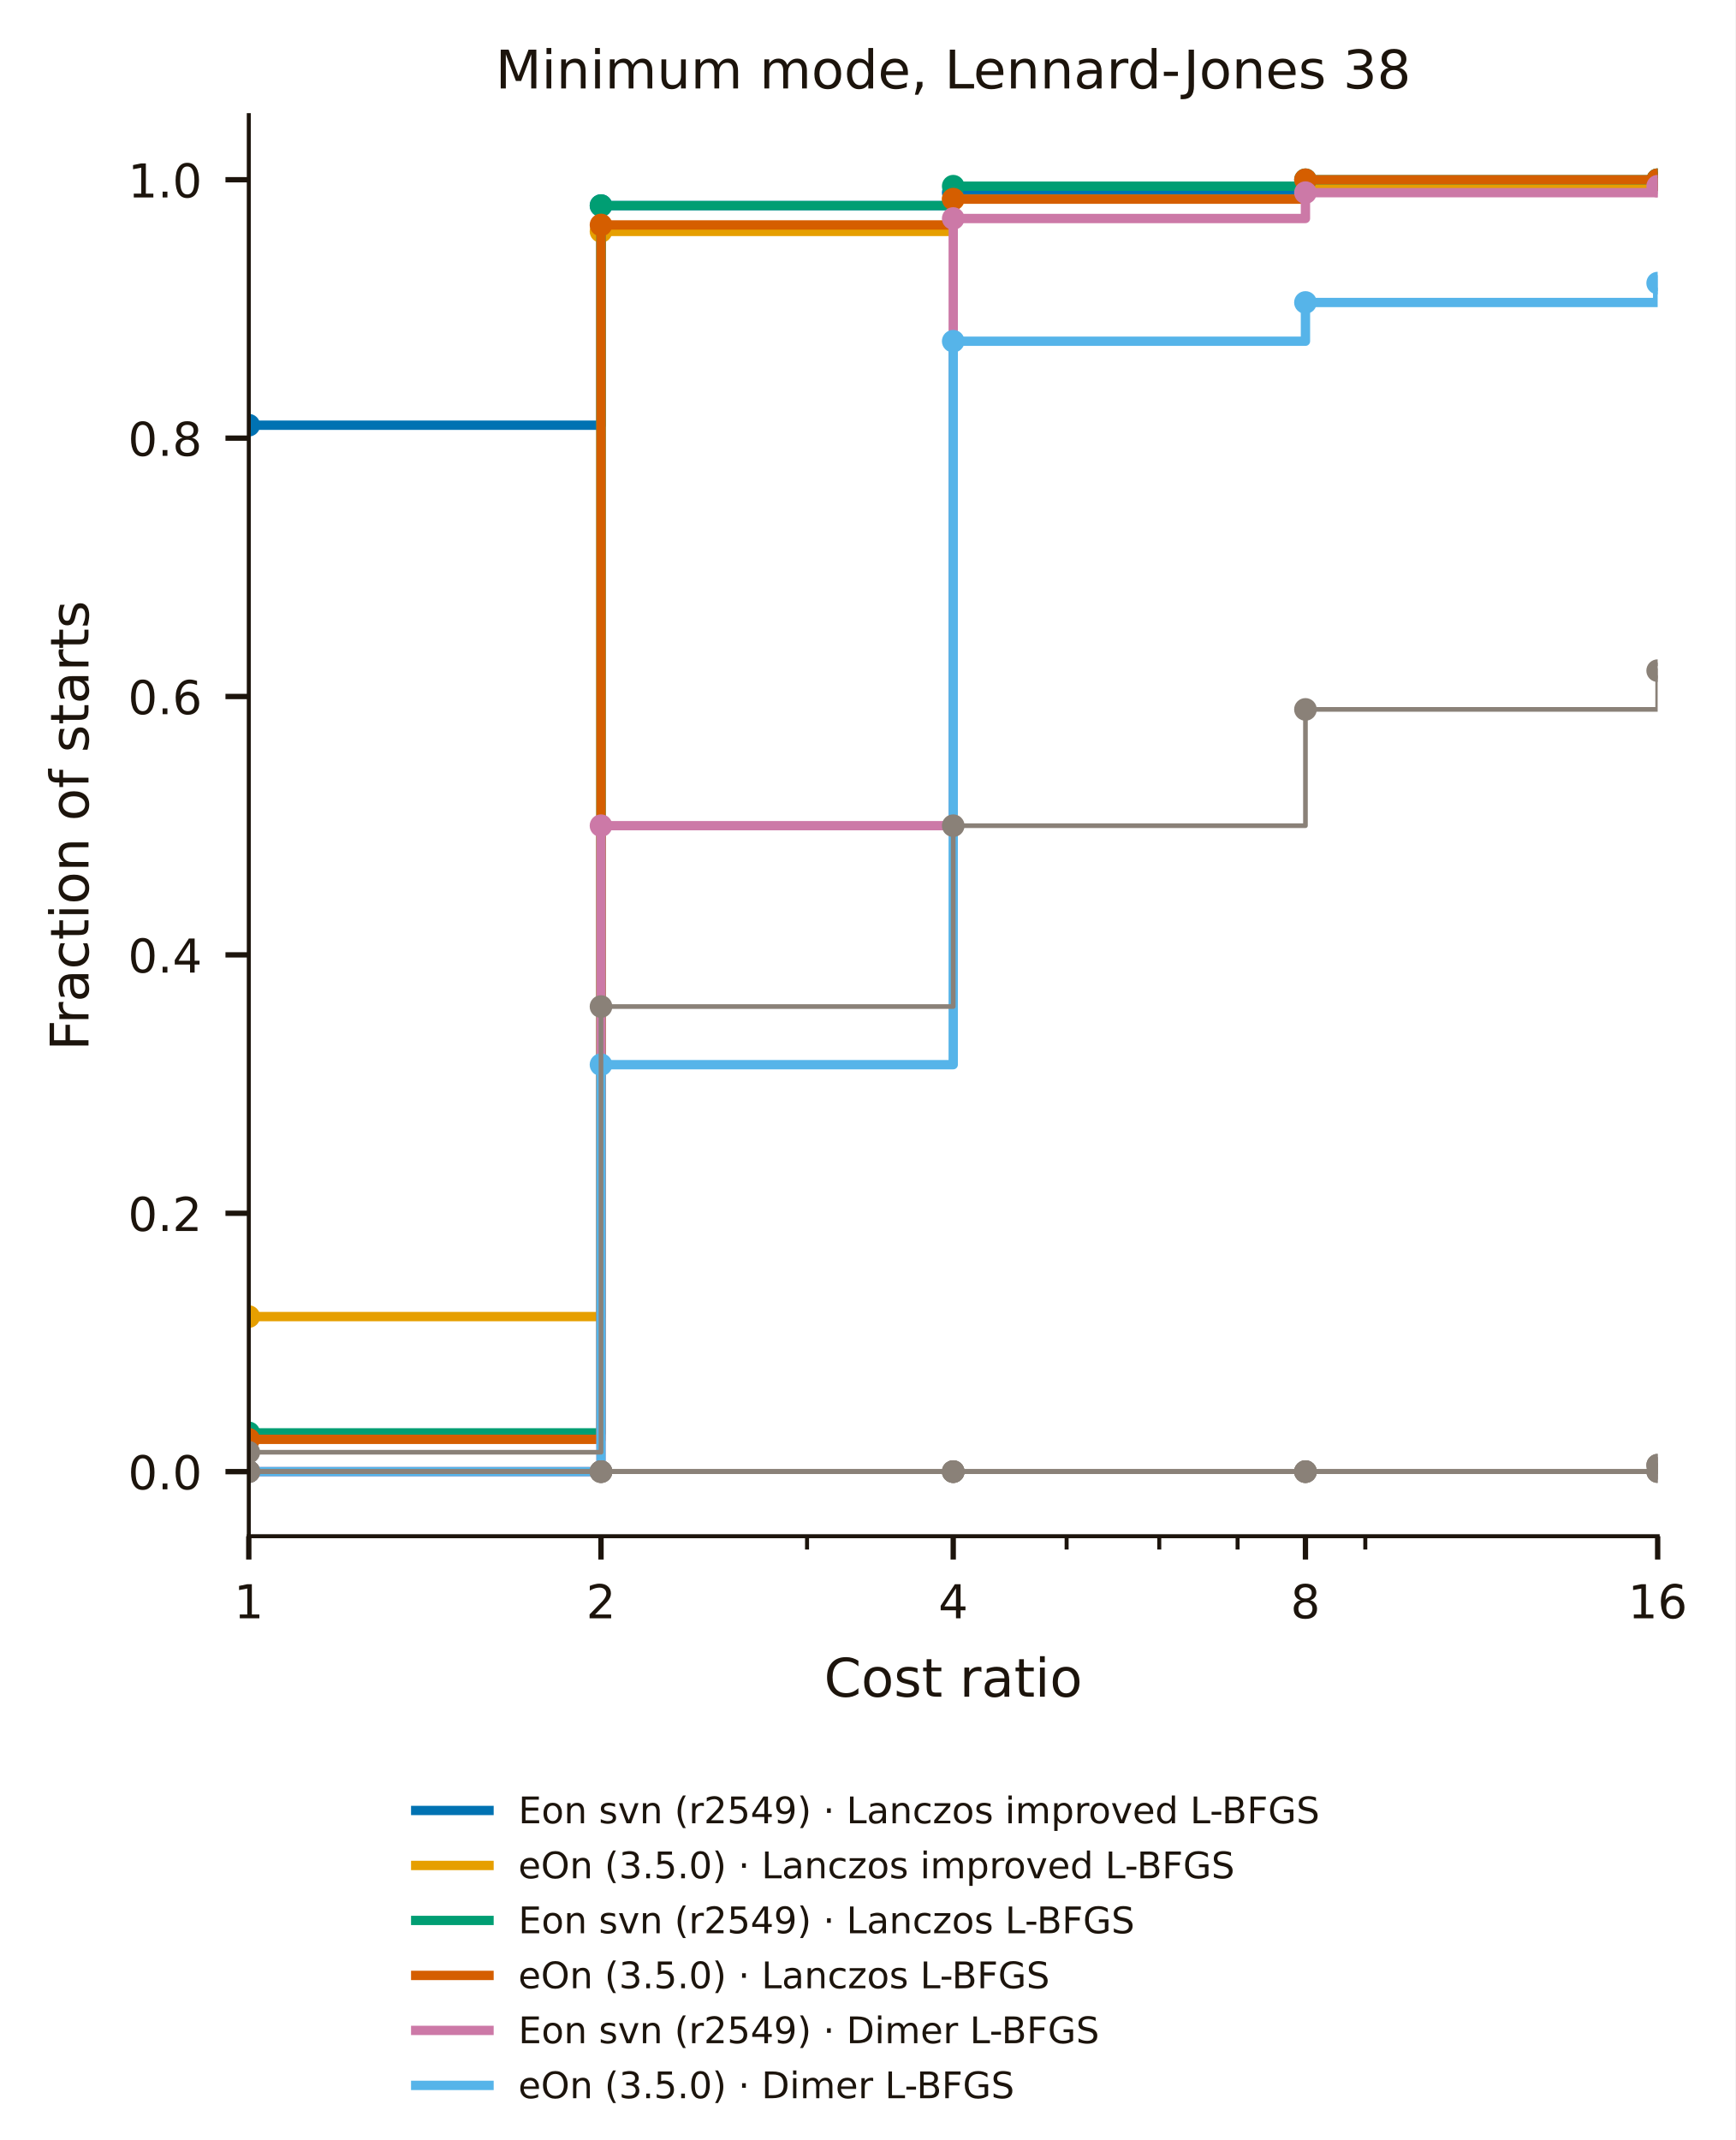
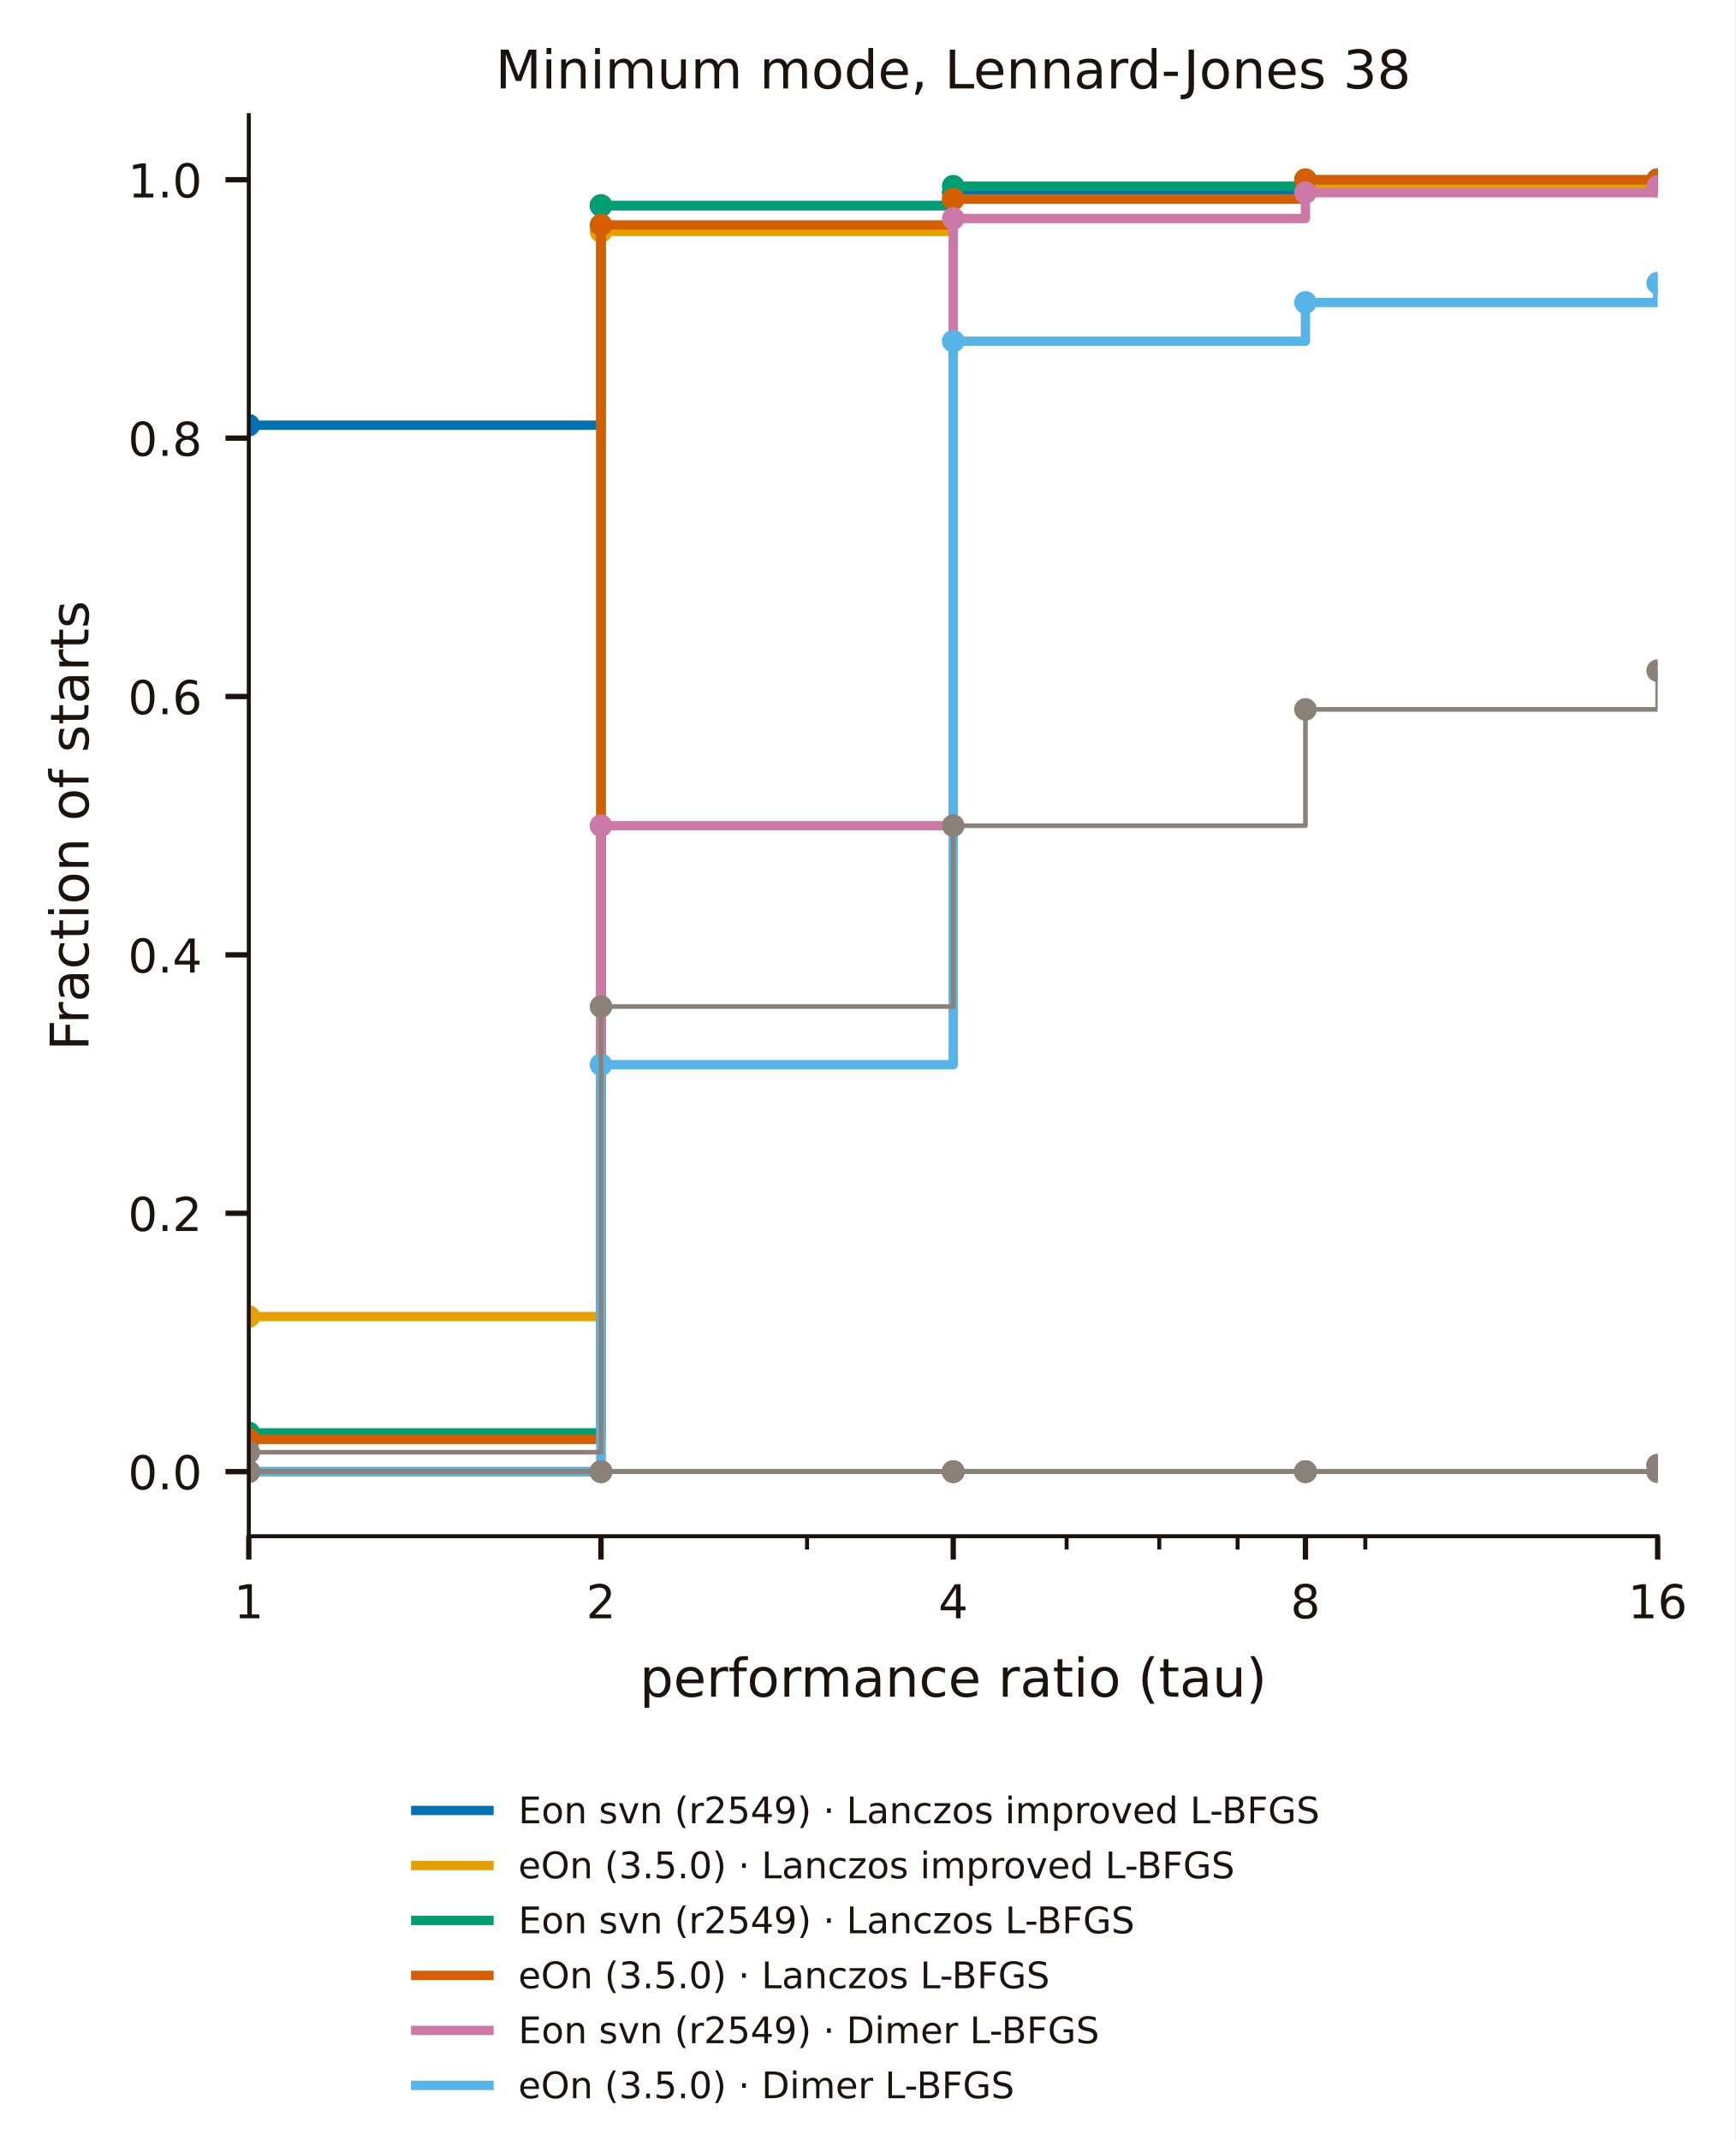
<svg xmlns="http://www.w3.org/2000/svg" width="260.4pt" height="321.13pt" viewBox="0 0 260.4 321.13" version="1.1">
  <defs>
    <style type="text/css">*{stroke-linejoin: round; stroke-linecap: butt}</style>
  </defs>
  <g id="figure_1">
    <g id="patch_1">
      <path d="M 0 321.13  L 260.4 321.13  L 260.4 0  L 0 0  z " style="fill: #ffffff" />
    </g>
    <g id="axes_1">
      <g id="patch_2">
        <path d="M 37.333 230.526  L 248.746 230.526  L 248.746 17.279  L 37.333 17.279  z " style="fill: #ffffff" />
      </g>
      <g id="matplotlib.axis_1">
        <g id="xtick_1">
          <g id="line2d_1">
            <defs>
              <path id="m52a5fad834" d="M 0 0  L 0 3.5  " style="stroke: #1c140c; stroke-width: 0.8" />
            </defs>
            <g>
              <use href="#m52a5fad834" x="37.333" y="230.526" style="fill: #1c140c; stroke: #1c140c; stroke-width: 0.8" />
            </g>
          </g>
          <g id="text_1">
            <text style="font-size: 7px; font-family: 'DejaVu Sans', 'Bitstream Vera Sans', 'Computer Modern Sans Serif', 'Lucida Grande', 'Verdana', 'Geneva', 'Lucid', 'Arial', 'Helvetica', 'Avant Garde', sans-serif; text-anchor: middle; fill: #1c140c" x="37.333" y="242.844" transform="rotate(-0 37.33281 242.8442)">1</text>
          </g>
        </g>
        <g id="xtick_2">
          <g id="line2d_2">
            <g>
              <use href="#m52a5fad834" x="90.186" y="230.526" style="fill: #1c140c; stroke: #1c140c; stroke-width: 0.8" />
            </g>
          </g>
          <g id="text_2">
            <text style="font-size: 7px; font-family: 'DejaVu Sans', 'Bitstream Vera Sans', 'Computer Modern Sans Serif', 'Lucida Grande', 'Verdana', 'Geneva', 'Lucid', 'Arial', 'Helvetica', 'Avant Garde', sans-serif; text-anchor: middle; fill: #1c140c" x="90.186" y="242.844" transform="rotate(-0 90.18605 242.8442)">2</text>
          </g>
        </g>
        <g id="xtick_3">
          <g id="line2d_3">
            <g>
              <use href="#m52a5fad834" x="143.039" y="230.526" style="fill: #1c140c; stroke: #1c140c; stroke-width: 0.8" />
            </g>
          </g>
          <g id="text_3">
            <text style="font-size: 7px; font-family: 'DejaVu Sans', 'Bitstream Vera Sans', 'Computer Modern Sans Serif', 'Lucida Grande', 'Verdana', 'Geneva', 'Lucid', 'Arial', 'Helvetica', 'Avant Garde', sans-serif; text-anchor: middle; fill: #1c140c" x="143.039" y="242.844" transform="rotate(-0 143.0393 242.8442)">4</text>
          </g>
        </g>
        <g id="xtick_4">
          <g id="line2d_4">
            <g>
              <use href="#m52a5fad834" x="195.893" y="230.526" style="fill: #1c140c; stroke: #1c140c; stroke-width: 0.8" />
            </g>
          </g>
          <g id="text_4">
            <text style="font-size: 7px; font-family: 'DejaVu Sans', 'Bitstream Vera Sans', 'Computer Modern Sans Serif', 'Lucida Grande', 'Verdana', 'Geneva', 'Lucid', 'Arial', 'Helvetica', 'Avant Garde', sans-serif; text-anchor: middle; fill: #1c140c" x="195.893" y="242.844" transform="rotate(-0 195.8925 242.8442)">8</text>
          </g>
        </g>
        <g id="xtick_5">
          <g id="line2d_5">
            <g>
              <use href="#m52a5fad834" x="248.746" y="230.526" style="fill: #1c140c; stroke: #1c140c; stroke-width: 0.8" />
            </g>
          </g>
          <g id="text_5">
            <text style="font-size: 7px; font-family: 'DejaVu Sans', 'Bitstream Vera Sans', 'Computer Modern Sans Serif', 'Lucida Grande', 'Verdana', 'Geneva', 'Lucid', 'Arial', 'Helvetica', 'Avant Garde', sans-serif; text-anchor: middle; fill: #1c140c" x="248.746" y="242.844" transform="rotate(-0 248.7458 242.8442)">16</text>
          </g>
        </g>
        <g id="xtick_6">
          <g id="line2d_6">
            <defs>
              <path id="mb08e8969a6" d="M 0 0  L 0 2  " style="stroke: #1c140c; stroke-width: 0.6" />
            </defs>
            <g>
              <use href="#mb08e8969a6" x="121.103" y="230.526" style="fill: #1c140c; stroke: #1c140c; stroke-width: 0.6" />
            </g>
          </g>
        </g>
        <g id="xtick_7">
          <g id="line2d_7">
            <g>
              <use href="#mb08e8969a6" x="160.054" y="230.526" style="fill: #1c140c; stroke: #1c140c; stroke-width: 0.6" />
            </g>
          </g>
        </g>
        <g id="xtick_8">
          <g id="line2d_8">
            <g>
              <use href="#mb08e8969a6" x="173.956" y="230.526" style="fill: #1c140c; stroke: #1c140c; stroke-width: 0.6" />
            </g>
          </g>
        </g>
        <g id="xtick_9">
          <g id="line2d_9">
            <g>
              <use href="#mb08e8969a6" x="185.711" y="230.526" style="fill: #1c140c; stroke: #1c140c; stroke-width: 0.6" />
            </g>
          </g>
        </g>
        <g id="xtick_10">
          <g id="line2d_10">
            <g>
              <use href="#mb08e8969a6" x="204.874" y="230.526" style="fill: #1c140c; stroke: #1c140c; stroke-width: 0.6" />
            </g>
          </g>
        </g>
        <g id="text_6">
-           <text style="font-size: 8px; font-family: 'DejaVu Sans', 'Bitstream Vera Sans', 'Computer Modern Sans Serif', 'Lucida Grande', 'Verdana', 'Geneva', 'Lucid', 'Arial', 'Helvetica', 'Avant Garde', sans-serif; text-anchor: middle; fill: #1c140c" x="143.039" y="254.605" transform="rotate(-0 143.0393 254.6046)">Cost ratio</text>
+           <text style="font-size: 8px; font-family: 'DejaVu Sans', 'Bitstream Vera Sans', 'Computer Modern Sans Serif', 'Lucida Grande', 'Verdana', 'Geneva', 'Lucid', 'Arial', 'Helvetica', 'Avant Garde', sans-serif; text-anchor: middle; fill: #1c140c" x="143.039" y="254.605" transform="rotate(-0 143.0393 254.6046)">performance ratio (tau)</text>
        </g>
      </g>
      <g id="matplotlib.axis_2">
        <g id="ytick_1">
          <g id="line2d_11">
            <defs>
              <path id="mf06d5ffb38" d="M 0 0  L -3.5 0  " style="stroke: #1c140c; stroke-width: 0.8" />
            </defs>
            <g>
              <use href="#mf06d5ffb38" x="37.333" y="220.833" style="fill: #1c140c; stroke: #1c140c; stroke-width: 0.8" />
            </g>
          </g>
          <g id="text_7">
            <text style="font-size: 7px; font-family: 'DejaVu Sans', 'Bitstream Vera Sans', 'Computer Modern Sans Serif', 'Lucida Grande', 'Verdana', 'Geneva', 'Lucid', 'Arial', 'Helvetica', 'Avant Garde', sans-serif; text-anchor: end; fill: #1c140c" x="30.333" y="223.492" transform="rotate(-0 30.33281 223.492)">0.0</text>
          </g>
        </g>
        <g id="ytick_2">
          <g id="line2d_12">
            <g>
              <use href="#mf06d5ffb38" x="37.333" y="182.061" style="fill: #1c140c; stroke: #1c140c; stroke-width: 0.8" />
            </g>
          </g>
          <g id="text_8">
            <text style="font-size: 7px; font-family: 'DejaVu Sans', 'Bitstream Vera Sans', 'Computer Modern Sans Serif', 'Lucida Grande', 'Verdana', 'Geneva', 'Lucid', 'Arial', 'Helvetica', 'Avant Garde', sans-serif; text-anchor: end; fill: #1c140c" x="30.333" y="184.72" transform="rotate(-0 30.33281 184.7198)">0.2</text>
          </g>
        </g>
        <g id="ytick_3">
          <g id="line2d_13">
            <g>
              <use href="#mf06d5ffb38" x="37.333" y="143.288" style="fill: #1c140c; stroke: #1c140c; stroke-width: 0.8" />
            </g>
          </g>
          <g id="text_9">
            <text style="font-size: 7px; font-family: 'DejaVu Sans', 'Bitstream Vera Sans', 'Computer Modern Sans Serif', 'Lucida Grande', 'Verdana', 'Geneva', 'Lucid', 'Arial', 'Helvetica', 'Avant Garde', sans-serif; text-anchor: end; fill: #1c140c" x="30.333" y="145.948" transform="rotate(-0 30.33281 145.9476)">0.4</text>
          </g>
        </g>
        <g id="ytick_4">
          <g id="line2d_14">
            <g>
              <use href="#mf06d5ffb38" x="37.333" y="104.516" style="fill: #1c140c; stroke: #1c140c; stroke-width: 0.8" />
            </g>
          </g>
          <g id="text_10">
            <text style="font-size: 7px; font-family: 'DejaVu Sans', 'Bitstream Vera Sans', 'Computer Modern Sans Serif', 'Lucida Grande', 'Verdana', 'Geneva', 'Lucid', 'Arial', 'Helvetica', 'Avant Garde', sans-serif; text-anchor: end; fill: #1c140c" x="30.333" y="107.175" transform="rotate(-0 30.33281 107.1754)">0.6</text>
          </g>
        </g>
        <g id="ytick_5">
          <g id="line2d_15">
            <g>
              <use href="#mf06d5ffb38" x="37.333" y="65.744" style="fill: #1c140c; stroke: #1c140c; stroke-width: 0.8" />
            </g>
          </g>
          <g id="text_11">
            <text style="font-size: 7px; font-family: 'DejaVu Sans', 'Bitstream Vera Sans', 'Computer Modern Sans Serif', 'Lucida Grande', 'Verdana', 'Geneva', 'Lucid', 'Arial', 'Helvetica', 'Avant Garde', sans-serif; text-anchor: end; fill: #1c140c" x="30.333" y="68.403" transform="rotate(-0 30.33281 68.40318)">0.8</text>
          </g>
        </g>
        <g id="ytick_6">
          <g id="line2d_16">
            <g>
              <use href="#mf06d5ffb38" x="37.333" y="26.972" style="fill: #1c140c; stroke: #1c140c; stroke-width: 0.8" />
            </g>
          </g>
          <g id="text_12">
            <text style="font-size: 7px; font-family: 'DejaVu Sans', 'Bitstream Vera Sans', 'Computer Modern Sans Serif', 'Lucida Grande', 'Verdana', 'Geneva', 'Lucid', 'Arial', 'Helvetica', 'Avant Garde', sans-serif; text-anchor: end; fill: #1c140c" x="30.333" y="29.631" transform="rotate(-0 30.33281 29.63098)">1.0</text>
          </g>
        </g>
        <g id="text_13">
          <text style="font-size: 8px; font-family: 'DejaVu Sans', 'Bitstream Vera Sans', 'Computer Modern Sans Serif', 'Lucida Grande', 'Verdana', 'Geneva', 'Lucid', 'Arial', 'Helvetica', 'Avant Garde', sans-serif; text-anchor: middle; fill: #1c140c" x="13.279" y="123.902" transform="rotate(-90 13.27875 123.9023)">Fraction of starts</text>
        </g>
      </g>
      <g id="line2d_17">
        <path d="M 37.333 63.805  L 90.186 63.805  L 90.186 30.849  L 143.039 30.849  L 143.039 28.91  L 195.893 28.91  L 195.893 27.941  L 248.746 27.941  L 248.746 26.972  " clip-path="url(#pba59860a04)" style="fill: none; stroke: #0072b2; stroke-width: 1.4; stroke-linecap: square" />
      </g>
      <g id="line2d_18">
        <defs>
          <path id="m872c87719a" d="M 0 1.2  C 0.318 1.2 0.623 1.074 0.849 0.849  C 1.074 0.623 1.2 0.318 1.2 0  C 1.2 -0.318 1.074 -0.623 0.849 -0.849  C 0.623 -1.074 0.318 -1.2 0 -1.2  C -0.318 -1.2 -0.623 -1.074 -0.849 -0.849  C -1.074 -0.623 -1.2 -0.318 -1.2 0  C -1.2 0.318 -1.074 0.623 -0.849 0.849  C -0.623 1.074 -0.318 1.2 0 1.2  z " style="stroke: #0072b2" />
        </defs>
        <g clip-path="url(#pba59860a04)">
          <use href="#m872c87719a" x="37.333" y="63.805" style="fill: #0072b2; stroke: #0072b2" />
          <use href="#m872c87719a" x="90.186" y="30.849" style="fill: #0072b2; stroke: #0072b2" />
          <use href="#m872c87719a" x="143.039" y="28.91" style="fill: #0072b2; stroke: #0072b2" />
          <use href="#m872c87719a" x="195.893" y="27.941" style="fill: #0072b2; stroke: #0072b2" />
          <use href="#m872c87719a" x="248.746" y="26.972" style="fill: #0072b2; stroke: #0072b2" />
        </g>
      </g>
      <g id="line2d_19">
        <path d="M 37.333 197.569  L 90.186 197.569  L 90.186 34.726  L 143.039 34.726  L 143.039 29.88  L 195.893 29.88  L 195.893 27.941  L 248.746 27.941  L 248.746 26.972  " clip-path="url(#pba59860a04)" style="fill: none; stroke: #e69f00; stroke-width: 1.4; stroke-linecap: square" />
      </g>
      <g id="line2d_20">
        <defs>
          <path id="m8853c7143f" d="M 0 1.2  C 0.318 1.2 0.623 1.074 0.849 0.849  C 1.074 0.623 1.2 0.318 1.2 0  C 1.2 -0.318 1.074 -0.623 0.849 -0.849  C 0.623 -1.074 0.318 -1.2 0 -1.2  C -0.318 -1.2 -0.623 -1.074 -0.849 -0.849  C -1.074 -0.623 -1.2 -0.318 -1.2 0  C -1.2 0.318 -1.074 0.623 -0.849 0.849  C -0.623 1.074 -0.318 1.2 0 1.2  z " style="stroke: #e69f00" />
        </defs>
        <g clip-path="url(#pba59860a04)">
          <use href="#m8853c7143f" x="37.333" y="197.569" style="fill: #e69f00; stroke: #e69f00" />
          <use href="#m8853c7143f" x="90.186" y="34.726" style="fill: #e69f00; stroke: #e69f00" />
          <use href="#m8853c7143f" x="143.039" y="29.88" style="fill: #e69f00; stroke: #e69f00" />
          <use href="#m8853c7143f" x="195.893" y="27.941" style="fill: #e69f00; stroke: #e69f00" />
          <use href="#m8853c7143f" x="248.746" y="26.972" style="fill: #e69f00; stroke: #e69f00" />
        </g>
      </g>
      <g id="line2d_21">
        <path d="M 37.333 215.017  L 90.186 215.017  L 90.186 30.849  L 143.039 30.849  L 143.039 27.941  L 195.893 27.941  L 195.893 26.972  L 248.746 26.972  L 248.746 26.972  " clip-path="url(#pba59860a04)" style="fill: none; stroke: #009e73; stroke-width: 1.4; stroke-linecap: square" />
      </g>
      <g id="line2d_22">
        <defs>
          <path id="m04b0138d82" d="M 0 1.2  C 0.318 1.2 0.623 1.074 0.849 0.849  C 1.074 0.623 1.2 0.318 1.2 0  C 1.2 -0.318 1.074 -0.623 0.849 -0.849  C 0.623 -1.074 0.318 -1.2 0 -1.2  C -0.318 -1.2 -0.623 -1.074 -0.849 -0.849  C -1.074 -0.623 -1.2 -0.318 -1.2 0  C -1.2 0.318 -1.074 0.623 -0.849 0.849  C -0.623 1.074 -0.318 1.2 0 1.2  z " style="stroke: #009e73" />
        </defs>
        <g clip-path="url(#pba59860a04)">
          <use href="#m04b0138d82" x="37.333" y="215.017" style="fill: #009e73; stroke: #009e73" />
          <use href="#m04b0138d82" x="90.186" y="30.849" style="fill: #009e73; stroke: #009e73" />
          <use href="#m04b0138d82" x="143.039" y="27.941" style="fill: #009e73; stroke: #009e73" />
          <use href="#m04b0138d82" x="195.893" y="26.972" style="fill: #009e73; stroke: #009e73" />
          <use href="#m04b0138d82" x="248.746" y="26.972" style="fill: #009e73; stroke: #009e73" />
        </g>
      </g>
      <g id="line2d_23">
        <path d="M 37.333 215.986  L 90.186 215.986  L 90.186 33.757  L 143.039 33.757  L 143.039 29.88  L 195.893 29.88  L 195.893 26.972  L 248.746 26.972  L 248.746 26.972  " clip-path="url(#pba59860a04)" style="fill: none; stroke: #d55e00; stroke-width: 1.4; stroke-linecap: square" />
      </g>
      <g id="line2d_24">
        <defs>
          <path id="m917a0d30f4" d="M 0 1.2  C 0.318 1.2 0.623 1.074 0.849 0.849  C 1.074 0.623 1.2 0.318 1.2 0  C 1.2 -0.318 1.074 -0.623 0.849 -0.849  C 0.623 -1.074 0.318 -1.2 0 -1.2  C -0.318 -1.2 -0.623 -1.074 -0.849 -0.849  C -1.074 -0.623 -1.2 -0.318 -1.2 0  C -1.2 0.318 -1.074 0.623 -0.849 0.849  C -0.623 1.074 -0.318 1.2 0 1.2  z " style="stroke: #d55e00" />
        </defs>
        <g clip-path="url(#pba59860a04)">
          <use href="#m917a0d30f4" x="37.333" y="215.986" style="fill: #d55e00; stroke: #d55e00" />
          <use href="#m917a0d30f4" x="90.186" y="33.757" style="fill: #d55e00; stroke: #d55e00" />
          <use href="#m917a0d30f4" x="143.039" y="29.88" style="fill: #d55e00; stroke: #d55e00" />
          <use href="#m917a0d30f4" x="195.893" y="26.972" style="fill: #d55e00; stroke: #d55e00" />
          <use href="#m917a0d30f4" x="248.746" y="26.972" style="fill: #d55e00; stroke: #d55e00" />
        </g>
      </g>
      <g id="line2d_25">
        <path d="M 37.333 220.833  L 90.186 220.833  L 90.186 123.902  L 143.039 123.902  L 143.039 32.788  L 195.893 32.788  L 195.893 28.91  L 248.746 28.91  L 248.746 27.941  " clip-path="url(#pba59860a04)" style="fill: none; stroke: #cc79a7; stroke-width: 1.4; stroke-linecap: square" />
      </g>
      <g id="line2d_26">
        <defs>
          <path id="m9dc746e7b6" d="M 0 1.2  C 0.318 1.2 0.623 1.074 0.849 0.849  C 1.074 0.623 1.2 0.318 1.2 0  C 1.2 -0.318 1.074 -0.623 0.849 -0.849  C 0.623 -1.074 0.318 -1.2 0 -1.2  C -0.318 -1.2 -0.623 -1.074 -0.849 -0.849  C -1.074 -0.623 -1.2 -0.318 -1.2 0  C -1.2 0.318 -1.074 0.623 -0.849 0.849  C -0.623 1.074 -0.318 1.2 0 1.2  z " style="stroke: #cc79a7" />
        </defs>
        <g clip-path="url(#pba59860a04)">
          <use href="#m9dc746e7b6" x="37.333" y="220.833" style="fill: #cc79a7; stroke: #cc79a7" />
          <use href="#m9dc746e7b6" x="90.186" y="123.902" style="fill: #cc79a7; stroke: #cc79a7" />
          <use href="#m9dc746e7b6" x="143.039" y="32.788" style="fill: #cc79a7; stroke: #cc79a7" />
          <use href="#m9dc746e7b6" x="195.893" y="28.91" style="fill: #cc79a7; stroke: #cc79a7" />
          <use href="#m9dc746e7b6" x="248.746" y="27.941" style="fill: #cc79a7; stroke: #cc79a7" />
        </g>
      </g>
      <g id="line2d_27">
        <path d="M 37.333 220.833  L 90.186 220.833  L 90.186 159.767  L 143.039 159.767  L 143.039 51.204  L 195.893 51.204  L 195.893 45.389  L 248.746 45.389  L 248.746 42.481  " clip-path="url(#pba59860a04)" style="fill: none; stroke: #56b4e9; stroke-width: 1.4; stroke-linecap: square" />
      </g>
      <g id="line2d_28">
        <defs>
          <path id="md6d4940bff" d="M 0 1.2  C 0.318 1.2 0.623 1.074 0.849 0.849  C 1.074 0.623 1.2 0.318 1.2 0  C 1.2 -0.318 1.074 -0.623 0.849 -0.849  C 0.623 -1.074 0.318 -1.2 0 -1.2  C -0.318 -1.2 -0.623 -1.074 -0.849 -0.849  C -1.074 -0.623 -1.2 -0.318 -1.2 0  C -1.2 0.318 -1.074 0.623 -0.849 0.849  C -0.623 1.074 -0.318 1.2 0 1.2  z " style="stroke: #56b4e9" />
        </defs>
        <g clip-path="url(#pba59860a04)">
          <use href="#md6d4940bff" x="37.333" y="220.833" style="fill: #56b4e9; stroke: #56b4e9" />
          <use href="#md6d4940bff" x="90.186" y="159.767" style="fill: #56b4e9; stroke: #56b4e9" />
          <use href="#md6d4940bff" x="143.039" y="51.204" style="fill: #56b4e9; stroke: #56b4e9" />
          <use href="#md6d4940bff" x="195.893" y="45.389" style="fill: #56b4e9; stroke: #56b4e9" />
          <use href="#md6d4940bff" x="248.746" y="42.481" style="fill: #56b4e9; stroke: #56b4e9" />
        </g>
      </g>
      <g id="line2d_29">
        <path d="M 37.333 217.925  L 90.186 217.925  L 90.186 151.043  L 143.039 151.043  L 143.039 123.902  L 195.893 123.902  L 195.893 106.455  L 248.746 106.455  L 248.746 100.639  " clip-path="url(#pba59860a04)" style="fill: none; stroke: #8a8178; stroke-width: 0.7; stroke-linecap: square" />
      </g>
      <g id="line2d_30">
        <defs>
          <path id="m0f7184d03e" d="M 0 1.2  C 0.318 1.2 0.623 1.074 0.849 0.849  C 1.074 0.623 1.2 0.318 1.2 0  C 1.2 -0.318 1.074 -0.623 0.849 -0.849  C 0.623 -1.074 0.318 -1.2 0 -1.2  C -0.318 -1.2 -0.623 -1.074 -0.849 -0.849  C -1.074 -0.623 -1.2 -0.318 -1.2 0  C -1.2 0.318 -1.074 0.623 -0.849 0.849  C -0.623 1.074 -0.318 1.2 0 1.2  z " style="stroke: #8a8178" />
        </defs>
        <g clip-path="url(#pba59860a04)">
          <use href="#m0f7184d03e" x="37.333" y="217.925" style="fill: #8a8178; stroke: #8a8178" />
          <use href="#m0f7184d03e" x="90.186" y="151.043" style="fill: #8a8178; stroke: #8a8178" />
          <use href="#m0f7184d03e" x="143.039" y="123.902" style="fill: #8a8178; stroke: #8a8178" />
          <use href="#m0f7184d03e" x="195.893" y="106.455" style="fill: #8a8178; stroke: #8a8178" />
          <use href="#m0f7184d03e" x="248.746" y="100.639" style="fill: #8a8178; stroke: #8a8178" />
        </g>
      </g>
      <g id="line2d_31">
        <path d="M 37.333 220.833  L 90.186 220.833  L 90.186 220.833  L 143.039 220.833  L 143.039 220.833  L 195.893 220.833  L 195.893 220.833  L 248.746 220.833  L 248.746 219.863  " clip-path="url(#pba59860a04)" style="fill: none; stroke: #8a8178; stroke-width: 0.7; stroke-linecap: square" />
      </g>
      <g id="line2d_32">
        <g clip-path="url(#pba59860a04)">
          <use href="#m0f7184d03e" x="37.333" y="220.833" style="fill: #8a8178; stroke: #8a8178" />
          <use href="#m0f7184d03e" x="90.186" y="220.833" style="fill: #8a8178; stroke: #8a8178" />
          <use href="#m0f7184d03e" x="143.039" y="220.833" style="fill: #8a8178; stroke: #8a8178" />
          <use href="#m0f7184d03e" x="195.893" y="220.833" style="fill: #8a8178; stroke: #8a8178" />
          <use href="#m0f7184d03e" x="248.746" y="219.863" style="fill: #8a8178; stroke: #8a8178" />
        </g>
      </g>
      <g id="line2d_33">
        <path d="M 37.333 220.833  L 90.186 220.833  L 90.186 220.833  L 143.039 220.833  L 143.039 220.833  L 195.893 220.833  L 195.893 220.833  L 248.746 220.833  L 248.746 219.863  " clip-path="url(#pba59860a04)" style="fill: none; stroke: #8a8178; stroke-width: 0.7; stroke-linecap: square" />
      </g>
      <g id="line2d_34">
        <g clip-path="url(#pba59860a04)">
          <use href="#m0f7184d03e" x="37.333" y="220.833" style="fill: #8a8178; stroke: #8a8178" />
          <use href="#m0f7184d03e" x="90.186" y="220.833" style="fill: #8a8178; stroke: #8a8178" />
          <use href="#m0f7184d03e" x="143.039" y="220.833" style="fill: #8a8178; stroke: #8a8178" />
          <use href="#m0f7184d03e" x="195.893" y="220.833" style="fill: #8a8178; stroke: #8a8178" />
          <use href="#m0f7184d03e" x="248.746" y="219.863" style="fill: #8a8178; stroke: #8a8178" />
        </g>
      </g>
      <g id="line2d_35">
        <path d="M 37.333 220.833  L 90.186 220.833  L 90.186 220.833  L 143.039 220.833  L 143.039 220.833  L 195.893 220.833  L 195.893 220.833  L 248.746 220.833  L 248.746 220.833  " clip-path="url(#pba59860a04)" style="fill: none; stroke: #8a8178; stroke-width: 0.7; stroke-linecap: square" />
      </g>
      <g id="line2d_36">
        <g clip-path="url(#pba59860a04)">
          <use href="#m0f7184d03e" x="37.333" y="220.833" style="fill: #8a8178; stroke: #8a8178" />
          <use href="#m0f7184d03e" x="90.186" y="220.833" style="fill: #8a8178; stroke: #8a8178" />
          <use href="#m0f7184d03e" x="143.039" y="220.833" style="fill: #8a8178; stroke: #8a8178" />
          <use href="#m0f7184d03e" x="195.893" y="220.833" style="fill: #8a8178; stroke: #8a8178" />
          <use href="#m0f7184d03e" x="248.746" y="220.833" style="fill: #8a8178; stroke: #8a8178" />
        </g>
      </g>
      <g id="line2d_37">
        <path d="M 37.333 220.833  L 90.186 220.833  L 90.186 220.833  L 143.039 220.833  L 143.039 220.833  L 195.893 220.833  L 195.893 220.833  L 248.746 220.833  L 248.746 220.833  " clip-path="url(#pba59860a04)" style="fill: none; stroke: #8a8178; stroke-width: 0.7; stroke-linecap: square" />
      </g>
      <g id="line2d_38">
        <g clip-path="url(#pba59860a04)">
          <use href="#m0f7184d03e" x="37.333" y="220.833" style="fill: #8a8178; stroke: #8a8178" />
          <use href="#m0f7184d03e" x="90.186" y="220.833" style="fill: #8a8178; stroke: #8a8178" />
          <use href="#m0f7184d03e" x="143.039" y="220.833" style="fill: #8a8178; stroke: #8a8178" />
          <use href="#m0f7184d03e" x="195.893" y="220.833" style="fill: #8a8178; stroke: #8a8178" />
          <use href="#m0f7184d03e" x="248.746" y="220.833" style="fill: #8a8178; stroke: #8a8178" />
        </g>
      </g>
      <g id="patch_3">
        <path d="M 37.333 230.526  L 37.333 17.279  " style="fill: none; stroke: #1c140c; stroke-width: 0.6; stroke-linejoin: miter; stroke-linecap: square" />
      </g>
      <g id="patch_4">
        <path d="M 37.333 230.526  L 248.746 230.526  " style="fill: none; stroke: #1c140c; stroke-width: 0.6; stroke-linejoin: miter; stroke-linecap: square" />
      </g>
      <g id="text_14">
        <text style="font-size: 8px; font-family: 'DejaVu Sans', 'Bitstream Vera Sans', 'Computer Modern Sans Serif', 'Lucida Grande', 'Verdana', 'Geneva', 'Lucid', 'Arial', 'Helvetica', 'Avant Garde', sans-serif; text-anchor: middle; fill: #1c140c" x="143.039" y="13.279" transform="rotate(-0 143.0393 13.27875)">Minimum mode, Lennard-Jones 38</text>
      </g>
    </g>
    <g id="legend_1">
      <g id="line2d_39">
        <path d="M 62.38 271.681  L 67.88 271.681  L 67.88 271.681  L 73.38 271.681  L 73.38 271.681  " style="fill: none; stroke: #0072b2; stroke-width: 1.4; stroke-linecap: square" />
      </g>
      <g id="text_15">
        <text style="font-size: 5.5px; font-family: 'DejaVu Sans', 'Bitstream Vera Sans', 'Computer Modern Sans Serif', 'Lucida Grande', 'Verdana', 'Geneva', 'Lucid', 'Arial', 'Helvetica', 'Avant Garde', sans-serif; text-anchor: start; fill: #1c140c" x="77.78" y="273.606" transform="rotate(-0 77.7796 273.6063)">Eon svn (r2549) · Lanczos improved L-BFGS</text>
      </g>
      <g id="line2d_40">
        <path d="M 62.38 279.932  L 67.88 279.932  L 67.88 279.932  L 73.38 279.932  L 73.38 279.932  " style="fill: none; stroke: #e69f00; stroke-width: 1.4; stroke-linecap: square" />
      </g>
      <g id="text_16">
        <text style="font-size: 5.5px; font-family: 'DejaVu Sans', 'Bitstream Vera Sans', 'Computer Modern Sans Serif', 'Lucida Grande', 'Verdana', 'Geneva', 'Lucid', 'Arial', 'Helvetica', 'Avant Garde', sans-serif; text-anchor: start; fill: #1c140c" x="77.78" y="281.857" transform="rotate(-0 77.7796 281.8568)">eOn (3.5.0) · Lanczos improved L-BFGS</text>
      </g>
      <g id="line2d_41">
        <path d="M 62.38 288.182  L 67.88 288.182  L 67.88 288.182  L 73.38 288.182  L 73.38 288.182  " style="fill: none; stroke: #009e73; stroke-width: 1.4; stroke-linecap: square" />
      </g>
      <g id="text_17">
        <text style="font-size: 5.5px; font-family: 'DejaVu Sans', 'Bitstream Vera Sans', 'Computer Modern Sans Serif', 'Lucida Grande', 'Verdana', 'Geneva', 'Lucid', 'Arial', 'Helvetica', 'Avant Garde', sans-serif; text-anchor: start; fill: #1c140c" x="77.78" y="290.107" transform="rotate(-0 77.7796 290.1072)">Eon svn (r2549) · Lanczos L-BFGS</text>
      </g>
      <g id="line2d_42">
        <path d="M 62.38 296.433  L 67.88 296.433  L 67.88 296.433  L 73.38 296.433  L 73.38 296.433  " style="fill: none; stroke: #d55e00; stroke-width: 1.4; stroke-linecap: square" />
      </g>
      <g id="text_18">
        <text style="font-size: 5.5px; font-family: 'DejaVu Sans', 'Bitstream Vera Sans', 'Computer Modern Sans Serif', 'Lucida Grande', 'Verdana', 'Geneva', 'Lucid', 'Arial', 'Helvetica', 'Avant Garde', sans-serif; text-anchor: start; fill: #1c140c" x="77.78" y="298.358" transform="rotate(-0 77.7796 298.3576)">eOn (3.5.0) · Lanczos L-BFGS</text>
      </g>
      <g id="line2d_43">
        <path d="M 62.38 304.683  L 67.88 304.683  L 67.88 304.683  L 73.38 304.683  L 73.38 304.683  " style="fill: none; stroke: #cc79a7; stroke-width: 1.4; stroke-linecap: square" />
      </g>
      <g id="text_19">
        <text style="font-size: 5.5px; font-family: 'DejaVu Sans', 'Bitstream Vera Sans', 'Computer Modern Sans Serif', 'Lucida Grande', 'Verdana', 'Geneva', 'Lucid', 'Arial', 'Helvetica', 'Avant Garde', sans-serif; text-anchor: start; fill: #1c140c" x="77.78" y="306.608" transform="rotate(-0 77.7796 306.608)">Eon svn (r2549) · Dimer L-BFGS</text>
      </g>
      <g id="line2d_44">
        <path d="M 62.38 312.933  L 67.88 312.933  L 67.88 312.933  L 73.38 312.933  L 73.38 312.933  " style="fill: none; stroke: #56b4e9; stroke-width: 1.4; stroke-linecap: square" />
      </g>
      <g id="text_20">
        <text style="font-size: 5.5px; font-family: 'DejaVu Sans', 'Bitstream Vera Sans', 'Computer Modern Sans Serif', 'Lucida Grande', 'Verdana', 'Geneva', 'Lucid', 'Arial', 'Helvetica', 'Avant Garde', sans-serif; text-anchor: start; fill: #1c140c" x="77.78" y="314.858" transform="rotate(-0 77.7796 314.8585)">eOn (3.5.0) · Dimer L-BFGS</text>
      </g>
    </g>
  </g>
  <defs>
    <clipPath id="pba59860a04">
      <rect x="37.333" y="17.279" width="211.413" height="213.247" />
    </clipPath>
  </defs>
</svg>
